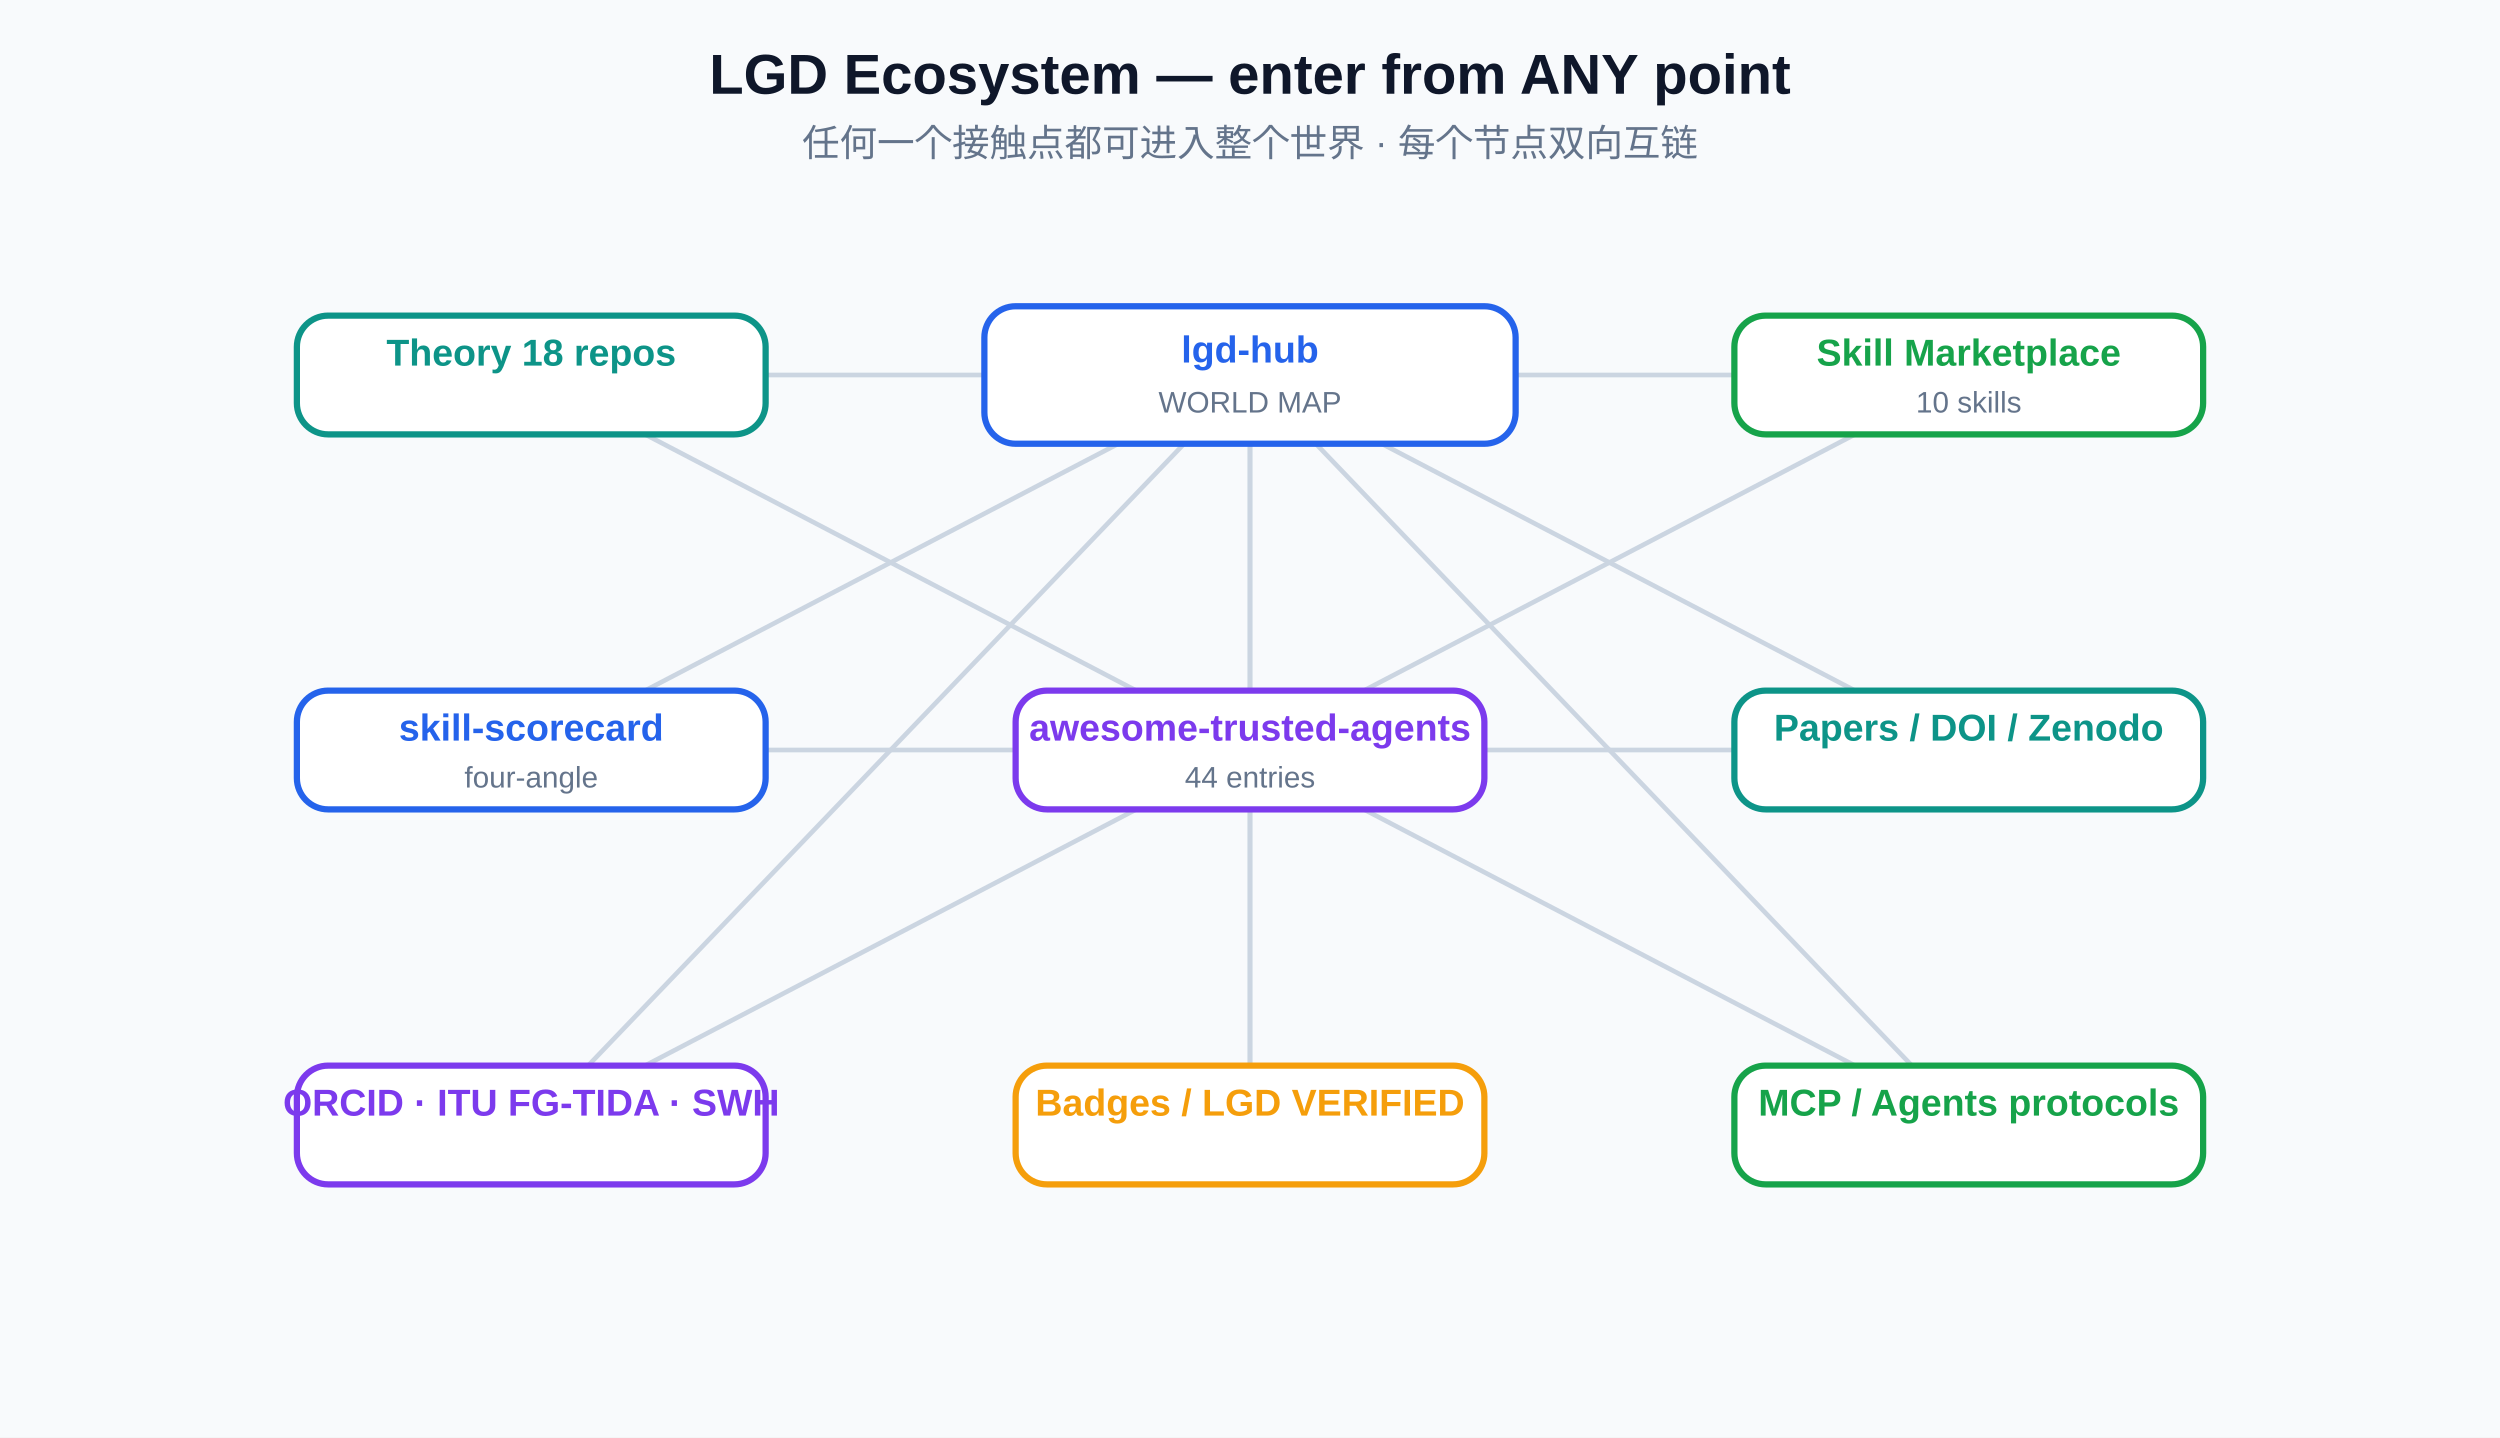
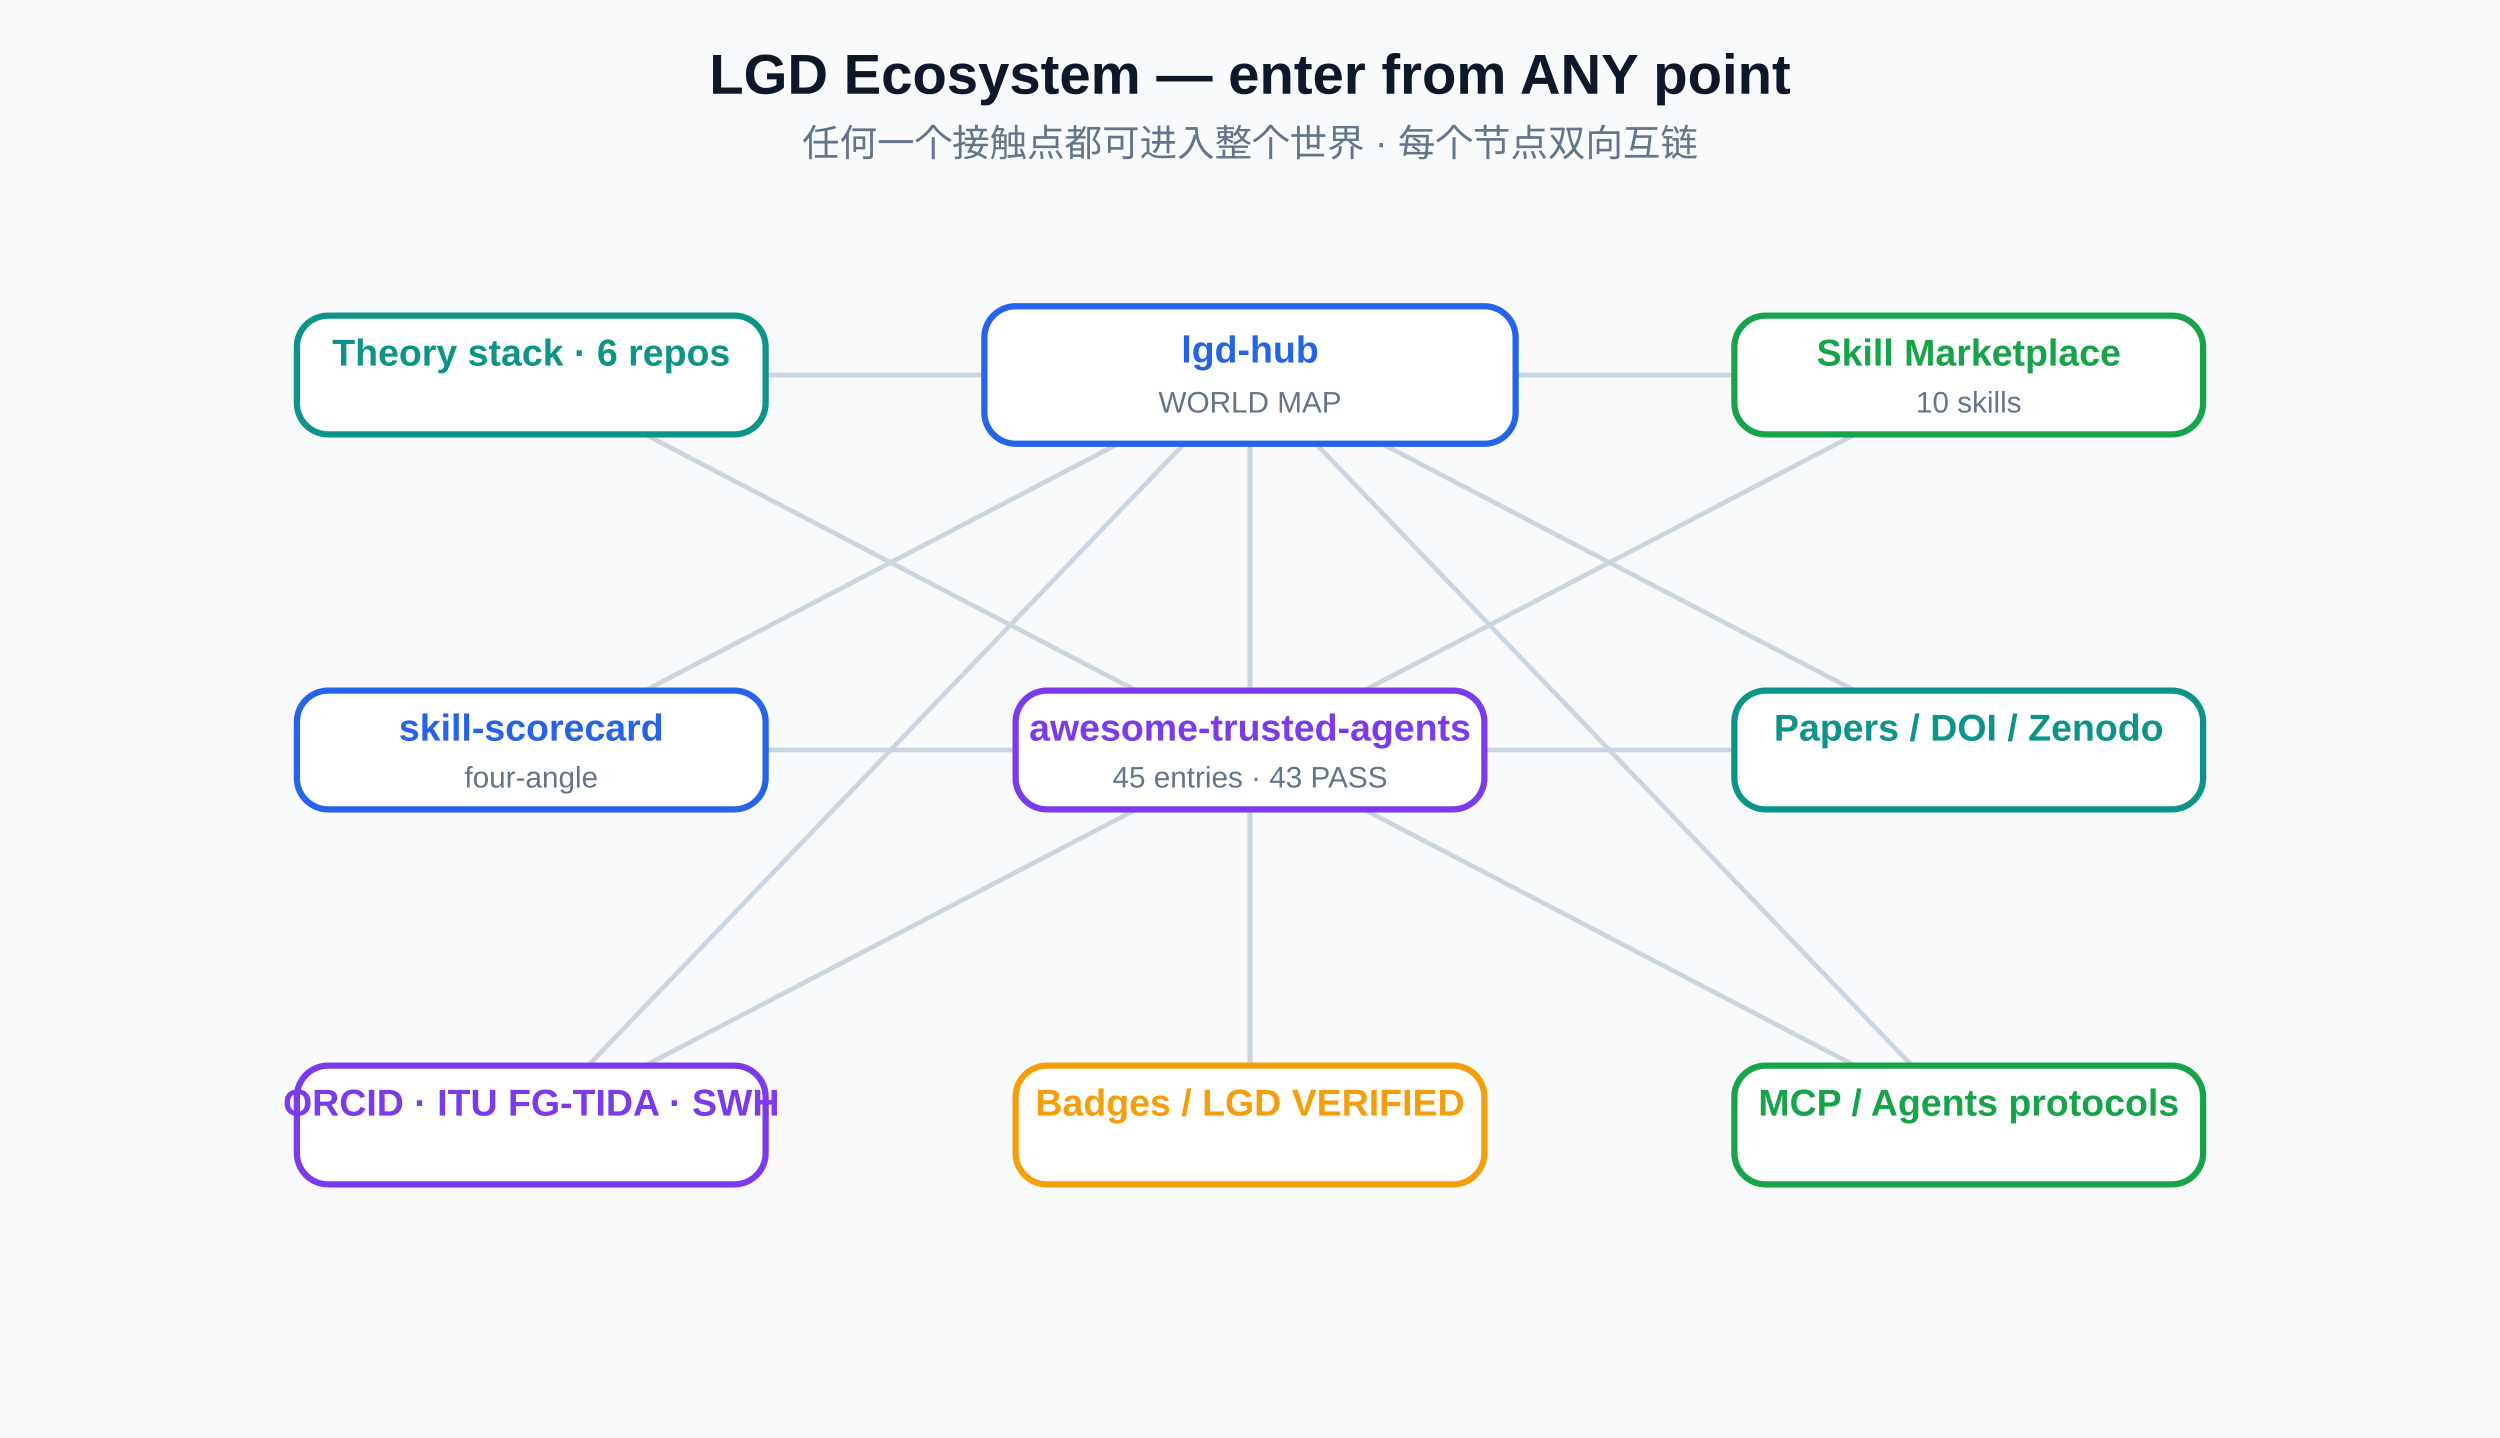
<svg xmlns="http://www.w3.org/2000/svg" width="800" height="460" viewBox="0 0 800 460" font-family="Segoe UI,Arial,sans-serif">
  <rect width="800" height="460" fill="#f8fafc" />
  <text x="400" y="30" text-anchor="middle" font-size="18" font-weight="600" fill="#0f172a">LGD Ecosystem — enter from ANY point</text>
  <text x="400" y="50" text-anchor="middle" font-size="12" fill="#64748b">任何一个接触点都可进入整个世界 · 每个节点双向互链</text>
  <line x1="400" y1="120" x2="170" y2="120" stroke="#cbd5e1" stroke-width="1.5" />
  <line x1="400" y1="120" x2="630" y2="120" stroke="#cbd5e1" stroke-width="1.5" />
  <line x1="400" y1="120" x2="400" y2="240" stroke="#cbd5e1" stroke-width="1.5" />
  <line x1="400" y1="120" x2="170" y2="240" stroke="#cbd5e1" stroke-width="1.5" />
  <line x1="400" y1="120" x2="630" y2="240" stroke="#cbd5e1" stroke-width="1.5" />
  <line x1="400" y1="120" x2="400" y2="360" stroke="#cbd5e1" stroke-width="1.5" />
  <line x1="400" y1="120" x2="170" y2="360" stroke="#cbd5e1" stroke-width="1.5" />
  <line x1="400" y1="120" x2="630" y2="360" stroke="#cbd5e1" stroke-width="1.5" />
  <line x1="170" y1="120" x2="400" y2="240" stroke="#cbd5e1" stroke-width="1.5" />
  <line x1="630" y1="120" x2="400" y2="240" stroke="#cbd5e1" stroke-width="1.5" />
  <line x1="170" y1="240" x2="400" y2="240" stroke="#cbd5e1" stroke-width="1.5" />
  <line x1="630" y1="240" x2="400" y2="240" stroke="#cbd5e1" stroke-width="1.5" />
  <line x1="400" y1="360" x2="400" y2="240" stroke="#cbd5e1" stroke-width="1.5" />
  <line x1="170" y1="360" x2="400" y2="240" stroke="#cbd5e1" stroke-width="1.5" />
  <line x1="630" y1="360" x2="400" y2="240" stroke="#cbd5e1" stroke-width="1.5" />
  <rect x="315.0" y="98.0" width="170" height="44" rx="10" fill="#ffffff" stroke="#2563eb" stroke-width="2" />
  <text x="400" y="116" text-anchor="middle" font-size="12" font-weight="600" fill="#2563eb">lgd-hub</text>
  <text x="400" y="132" text-anchor="middle" font-size="9.5" fill="#64748b">WORLD MAP</text>
  <rect x="95.0" y="101.0" width="150" height="38" rx="10" fill="#ffffff" stroke="#0d9488" stroke-width="2" />
-   <text x="170" y="117" text-anchor="middle" font-size="12" font-weight="600" fill="#0d9488">Theory 18 repos</text>
+   <text x="170" y="117" text-anchor="middle" font-size="12" font-weight="600" fill="#0d9488">Theory stack · 6 repos</text>
  <rect x="555.0" y="101.0" width="150" height="38" rx="10" fill="#ffffff" stroke="#16a34a" stroke-width="2" />
  <text x="630" y="117" text-anchor="middle" font-size="12" font-weight="600" fill="#16a34a">Skill Marketplace</text>
  <text x="630" y="132" text-anchor="middle" font-size="9.5" fill="#64748b">10 skills</text>
  <rect x="325.0" y="221.0" width="150" height="38" rx="10" fill="#ffffff" stroke="#7c3aed" stroke-width="2" />
  <text x="400" y="237" text-anchor="middle" font-size="12" font-weight="600" fill="#7c3aed">awesome-trusted-agents</text>
-   <text x="400" y="252" text-anchor="middle" font-size="9.5" fill="#64748b">44 entries</text>
+   <text x="400" y="252" text-anchor="middle" font-size="9.5" fill="#64748b">45 entries · 43 PASS</text>
  <rect x="95.0" y="221.0" width="150" height="38" rx="10" fill="#ffffff" stroke="#2563eb" stroke-width="2" />
  <text x="170" y="237" text-anchor="middle" font-size="12" font-weight="600" fill="#2563eb">skill-scorecard</text>
  <text x="170" y="252" text-anchor="middle" font-size="9.5" fill="#64748b">four-angle</text>
  <rect x="555.0" y="221.0" width="150" height="38" rx="10" fill="#ffffff" stroke="#0d9488" stroke-width="2" />
  <text x="630" y="237" text-anchor="middle" font-size="12" font-weight="600" fill="#0d9488">Papers / DOI / Zenodo</text>
  <rect x="325.0" y="341.0" width="150" height="38" rx="10" fill="#ffffff" stroke="#f59e0b" stroke-width="2" />
  <text x="400" y="357" text-anchor="middle" font-size="12" font-weight="600" fill="#f59e0b">Badges / LGD VERIFIED</text>
  <rect x="95.0" y="341.0" width="150" height="38" rx="10" fill="#ffffff" stroke="#7c3aed" stroke-width="2" />
  <text x="170" y="357" text-anchor="middle" font-size="12" font-weight="600" fill="#7c3aed">ORCID · ITU FG-TIDA · SWH</text>
  <rect x="555.0" y="341.0" width="150" height="38" rx="10" fill="#ffffff" stroke="#16a34a" stroke-width="2" />
  <text x="630" y="357" text-anchor="middle" font-size="12" font-weight="600" fill="#16a34a">MCP / Agents protocols</text>
</svg>
